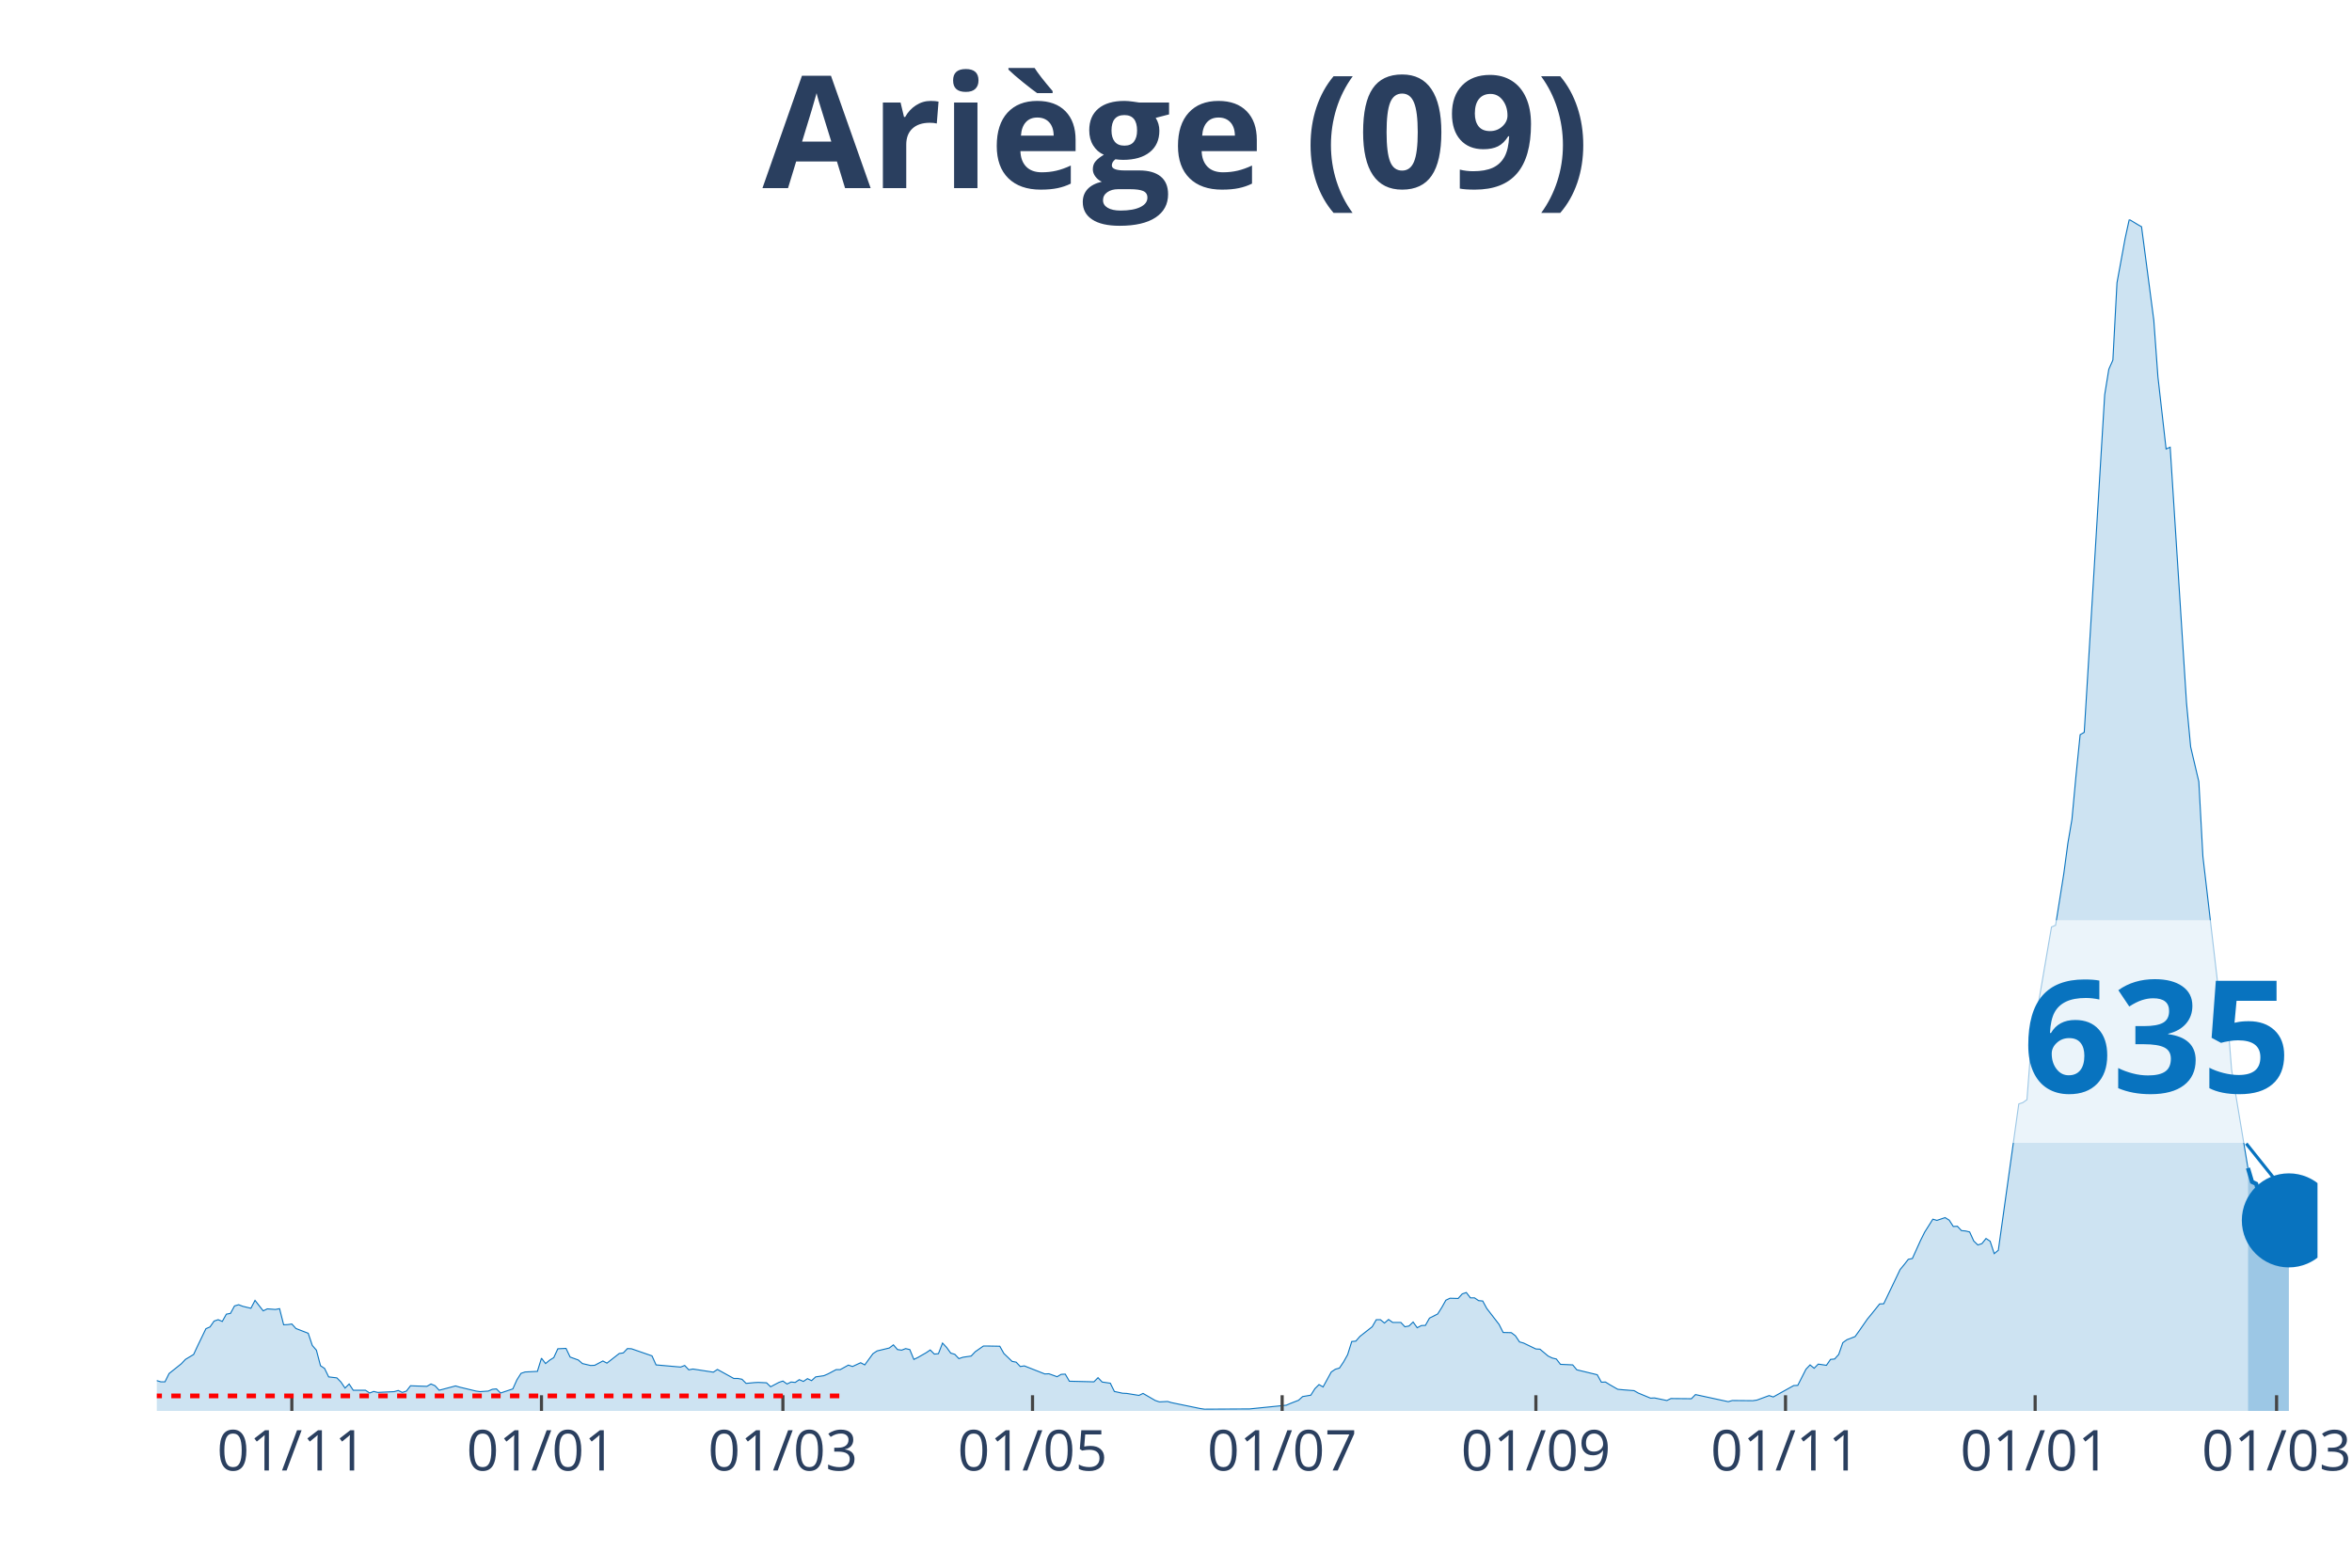
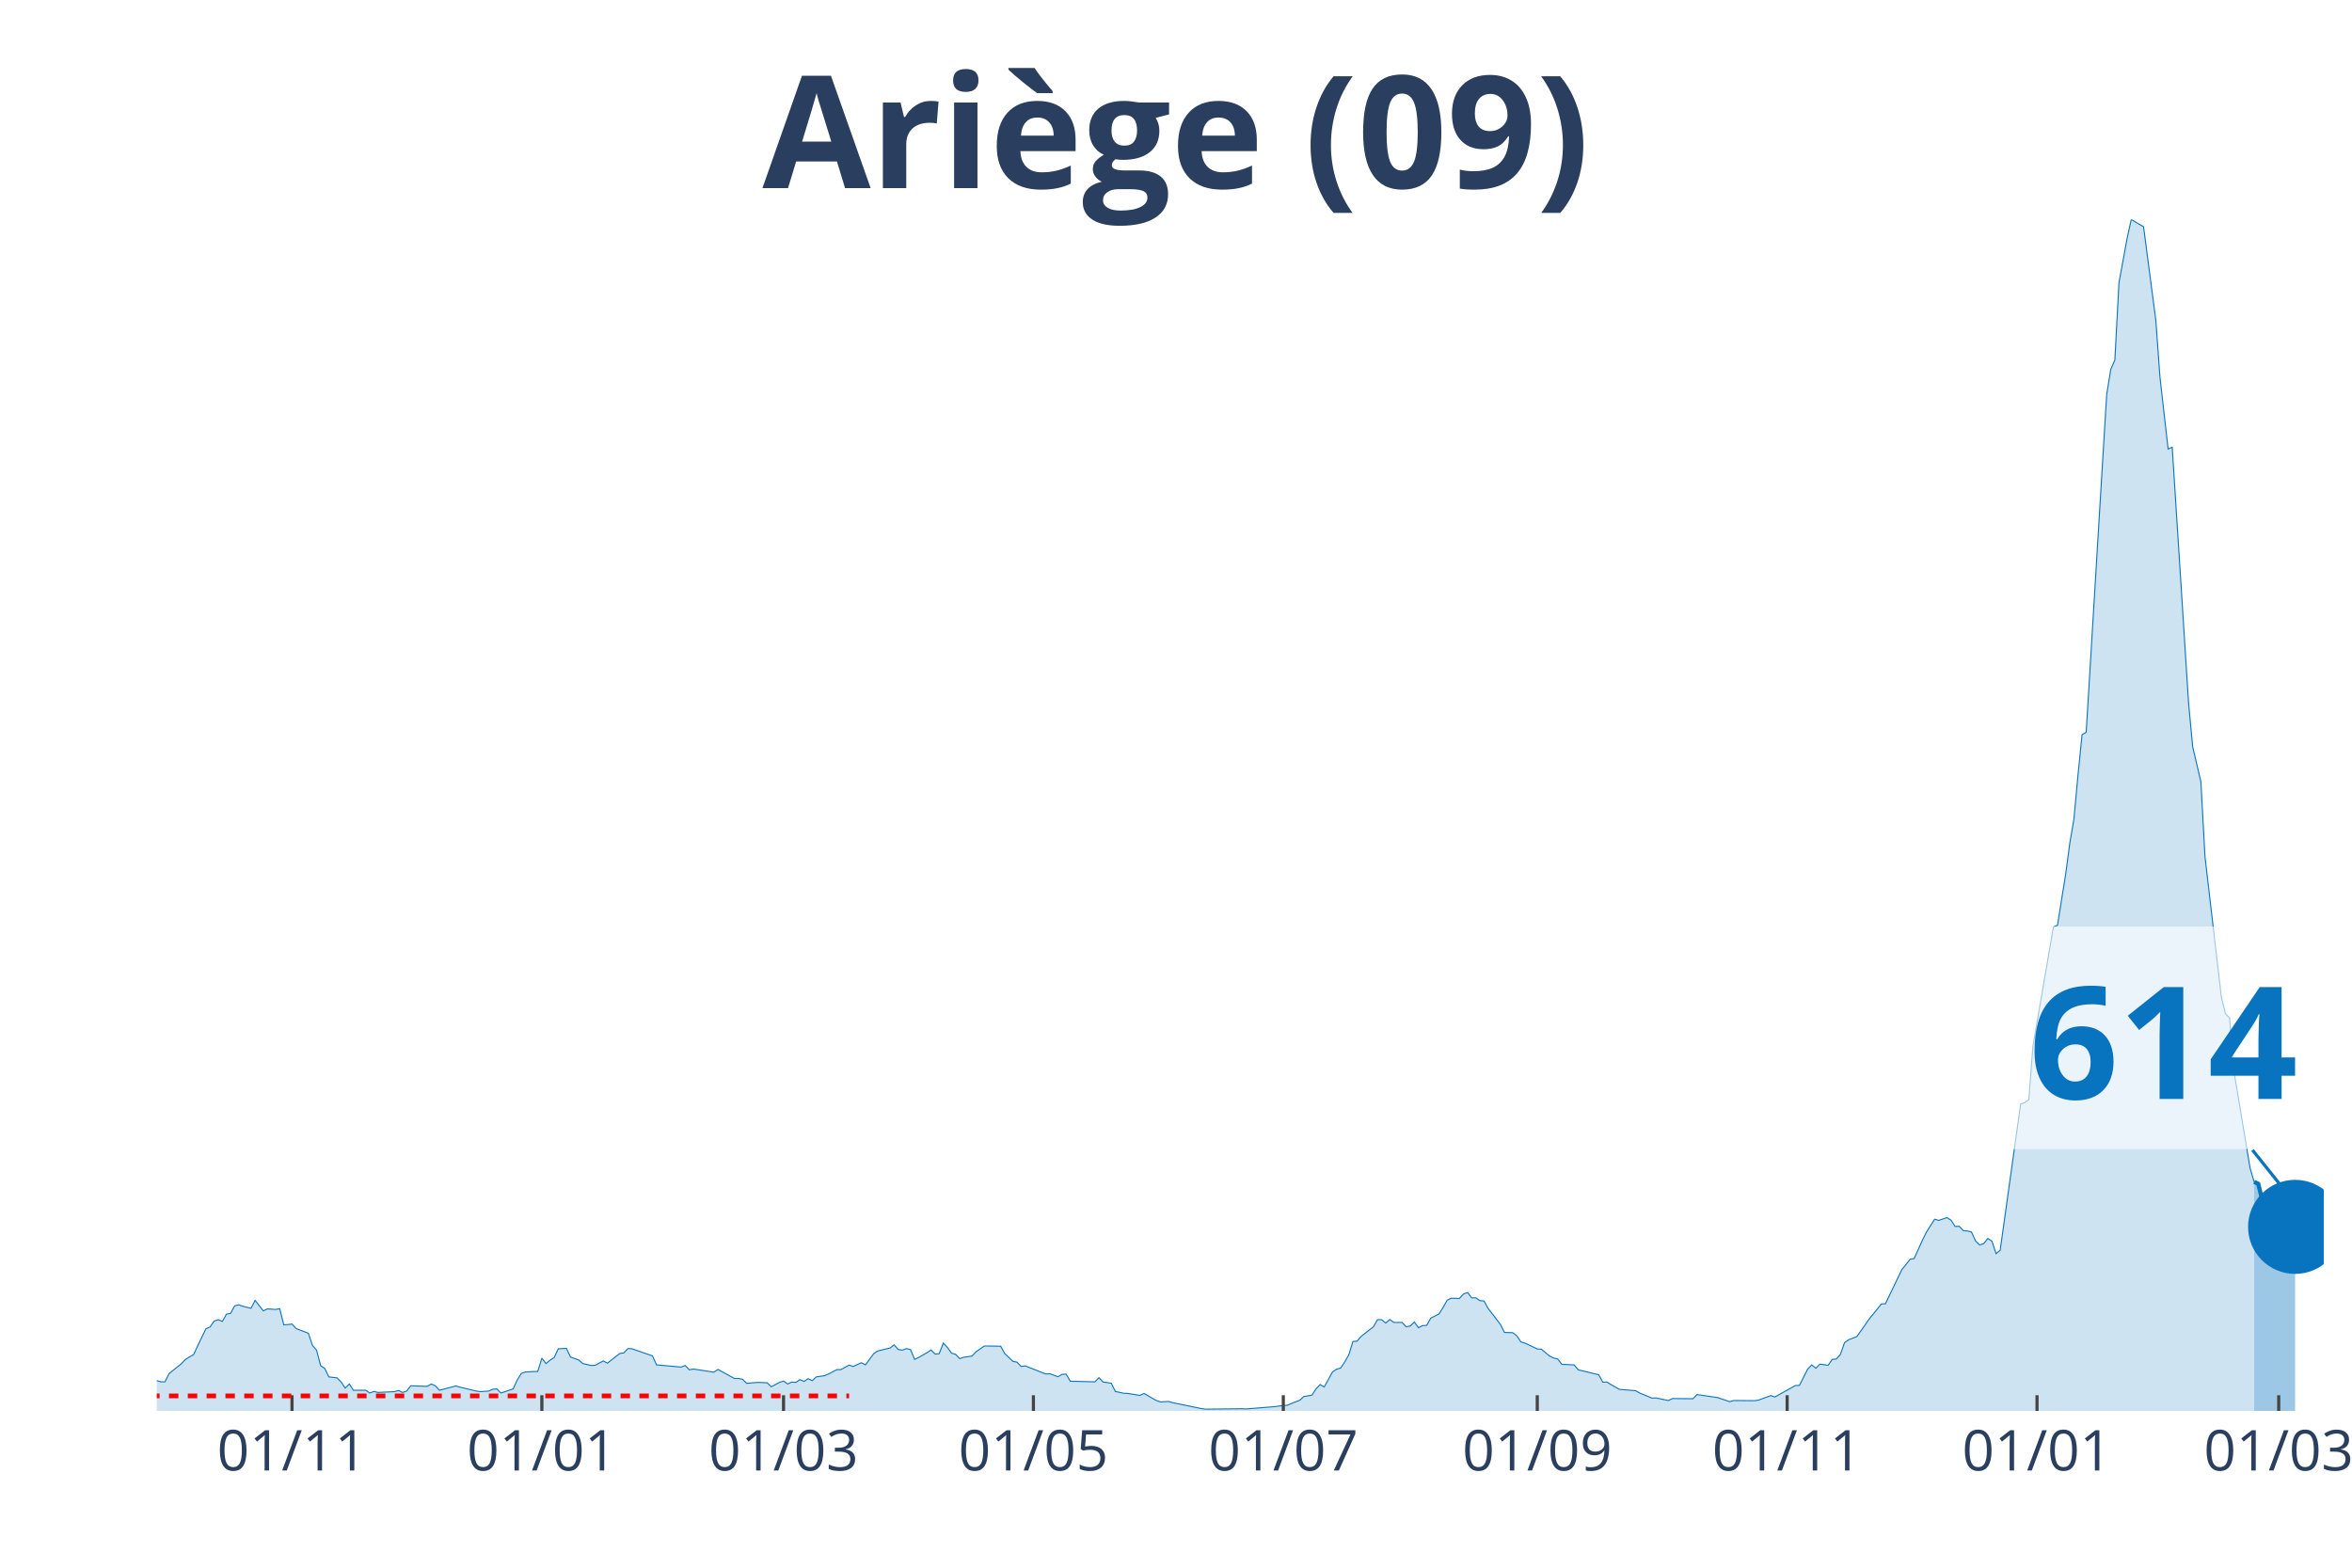
<svg xmlns="http://www.w3.org/2000/svg" class="main-svg" width="1125" height="750" style="" viewBox="0 0 750 500">
  <rect x="0" y="0" width="750" height="500" style="fill: rgb(0, 0, 0); fill-opacity: 0;" />
-   <defs id="defs-93aee1">
+   <defs id="defs-d00851">
    <g class="clips">
-       <clipPath id="clip93aee1xyplot" class="plotclip">
-         <rect width="689" height="380" />
+       <clipPath id="clipd00851xyplot" class="plotclip">
+         <rect width="691" height="380" />
      </clipPath>
-       <clipPath class="axesclip" id="clip93aee1x">
-         <rect x="50" y="0" width="689" height="500" />
+       <clipPath class="axesclip" id="clipd00851x">
+         <rect x="50" y="0" width="691" height="500" />
      </clipPath>
-       <clipPath class="axesclip" id="clip93aee1y">
+       <clipPath class="axesclip" id="clipd00851y">
        <rect x="0" y="70" width="750" height="380" />
      </clipPath>
-       <clipPath class="axesclip" id="clip93aee1xy">
-         <rect x="50" y="70" width="689" height="380" />
+       <clipPath class="axesclip" id="clipd00851xy">
+         <rect x="50" y="70" width="691" height="380" />
      </clipPath>
    </g>
    <g class="gradients" />
  </defs>
  <g class="bglayer">
-     <rect class="bg" x="50" y="70" width="689" height="380" style="fill: rgb(0, 0, 0); fill-opacity: 0; stroke-width: 0;" />
+     <rect class="bg" x="50" y="70" width="691" height="380" style="fill: rgb(0, 0, 0); fill-opacity: 0; stroke-width: 0;" />
  </g>
  <g class="layer-below">
    <g class="imagelayer" />
    <g class="shapelayer" />
  </g>
  <g class="cartesianlayer">
    <g class="subplot xy">
      <g class="layer-subplot">
        <g class="shapelayer" />
        <g class="imagelayer" />
      </g>
      <g class="gridlayer">
        <g class="x">
-           <path class="xgrid crisp" transform="translate(93.06,0)" d="M0,70v380" style="stroke: rgb(255, 255, 255); stroke-opacity: 1; stroke-width: 1px;" />
-           <path class="xgrid crisp" transform="translate(172.66,0)" d="M0,70v380" style="stroke: rgb(255, 255, 255); stroke-opacity: 1; stroke-width: 1px;" />
-           <path class="xgrid crisp" transform="translate(249.65,0)" d="M0,70v380" style="stroke: rgb(255, 255, 255); stroke-opacity: 1; stroke-width: 1px;" />
-           <path class="xgrid crisp" transform="translate(329.25,0)" d="M0,70v380" style="stroke: rgb(255, 255, 255); stroke-opacity: 1; stroke-width: 1px;" />
-           <path class="xgrid crisp" transform="translate(408.85,0)" d="M0,70v380" style="stroke: rgb(255, 255, 255); stroke-opacity: 1; stroke-width: 1px;" />
-           <path class="xgrid crisp" transform="translate(489.76,0)" d="M0,70v380" style="stroke: rgb(255, 255, 255); stroke-opacity: 1; stroke-width: 1px;" />
-           <path class="xgrid crisp" transform="translate(569.36,0)" d="M0,70v380" style="stroke: rgb(255, 255, 255); stroke-opacity: 1; stroke-width: 1px;" />
-           <path class="xgrid crisp" transform="translate(648.96,0)" d="M0,70v380" style="stroke: rgb(255, 255, 255); stroke-opacity: 1; stroke-width: 1px;" />
-           <path class="xgrid crisp" transform="translate(725.95,0)" d="M0,70v380" style="stroke: rgb(255, 255, 255); stroke-opacity: 1; stroke-width: 1px;" />
+           <path class="xgrid crisp" transform="translate(93.11,0)" d="M0,70v380" style="stroke: rgb(255, 255, 255); stroke-opacity: 1; stroke-width: 1px;" />
+           <path class="xgrid crisp" transform="translate(172.79,0)" d="M0,70v380" style="stroke: rgb(255, 255, 255); stroke-opacity: 1; stroke-width: 1px;" />
+           <path class="xgrid crisp" transform="translate(249.85,0)" d="M0,70v380" style="stroke: rgb(255, 255, 255); stroke-opacity: 1; stroke-width: 1px;" />
+           <path class="xgrid crisp" transform="translate(329.53,0)" d="M0,70v380" style="stroke: rgb(255, 255, 255); stroke-opacity: 1; stroke-width: 1px;" />
+           <path class="xgrid crisp" transform="translate(409.22,0)" d="M0,70v380" style="stroke: rgb(255, 255, 255); stroke-opacity: 1; stroke-width: 1px;" />
+           <path class="xgrid crisp" transform="translate(490.2,0)" d="M0,70v380" style="stroke: rgb(255, 255, 255); stroke-opacity: 1; stroke-width: 1px;" />
+           <path class="xgrid crisp" transform="translate(569.88,0)" d="M0,70v380" style="stroke: rgb(255, 255, 255); stroke-opacity: 1; stroke-width: 1px;" />
+           <path class="xgrid crisp" transform="translate(649.56,0)" d="M0,70v380" style="stroke: rgb(255, 255, 255); stroke-opacity: 1; stroke-width: 1px;" />
+           <path class="xgrid crisp" transform="translate(726.63,0)" d="M0,70v380" style="stroke: rgb(255, 255, 255); stroke-opacity: 1; stroke-width: 1px;" />
        </g>
        <g class="y" />
      </g>
      <g class="zerolinelayer" />
      <path class="xlines-below" />
      <path class="ylines-below" />
      <g class="overlines-below" />
      <g class="xaxislayer-below" />
      <g class="yaxislayer-below" />
      <g class="overaxes-below" />
-       <g class="plot" transform="translate(50, 70)" clip-path="url('#clip93aee1xyplot')">
+       <g class="plot" transform="translate(50, 70)" clip-path="url('#clipd00851xyplot')">
        <g class="scatterlayer mlayer">
-           <g class="trace scatter traceb74d11" style="stroke-miterlimit: 2;">
+           <g class="trace scatter traced88c95" style="stroke-miterlimit: 2;">
            <g class="fills">
              <g>
-                 <path class="js-fill" d="M666.82,380L-177.47,380L-177.47,379.94L-130.49,379.94L-129.19,379.94L-96.56,380L-95.26,379.94L-57.42,378.87L-56.11,378.56L-49.59,377.74L-48.28,377.62L-36.54,376.49L-35.23,376.11L-23.49,375.55L-22.18,375.3L-16.96,371.03L-15.66,370.97L-13.05,369.53L-11.74,369.84L-7.83,369.97L-6.52,370.03L-2.61,371.03L-1.3,371.09L0,370.34L1.3,370.72L2.61,370.72L3.91,368.08L7.83,364.95L9.13,363.57L11.74,362L13.05,359.18L15.66,353.78L16.96,353.22L18.27,351.34L19.57,350.9L20.88,351.46L22.18,349.14L23.49,348.89L24.79,346.51L26.1,346.13L27.4,346.63L30.01,347.26L31.32,344.75L33.93,348.08L35.23,347.45L37.84,347.64L39.15,347.39L40.45,352.53L41.76,352.47L43.06,352.28L44.37,353.72L48.28,355.23L49.59,359.12L50.89,360.62L52.2,365.58L53.5,366.45L54.81,369.15L57.42,369.46L58.72,370.78L60.03,372.72L61.33,371.41L62.64,373.41L63.94,373.41L66.55,373.41L67.86,374.29L69.16,373.79L70.47,374.1L75.69,373.85L76.99,373.48L78.3,374.1L79.6,373.67L80.91,371.97L82.21,372.03L86.13,372.16L87.43,371.41L88.73,371.97L90.04,373.41L95.26,372.03L96.56,372.41L101.78,373.67L103.09,373.85L105.7,373.67L107,373.1L108.31,372.98L109.61,374.29L113.53,372.98L114.83,370.09L116.14,368.02L117.44,367.58L121.36,367.39L122.66,363.19L123.97,364.89L125.27,363.82L126.58,363L127.88,360.18L130.49,360.06L131.8,362.82L134.41,363.76L135.71,364.89L138.32,365.51L139.63,365.45L142.24,364.07L143.54,364.76L147.46,361.69L148.76,361.5L150.07,360.12L151.37,360.18L157.9,362.44L159.2,365.32L167.03,366.01L168.34,365.51L169.64,366.89L170.95,366.64L177.47,367.64L178.77,366.77L183.99,369.65L185.3,369.65L186.6,369.9L187.91,371.22L190.52,370.97L191.82,370.91L194.43,371.03L195.74,372.29L198.35,370.91L199.65,370.47L200.96,371.41L202.26,370.78L203.57,370.91L204.87,370.03L206.18,370.59L207.48,369.71L208.79,370.34L210.09,369.15L212.7,368.77L214.01,368.21L216.62,366.83L217.92,366.83L220.53,365.39L221.84,365.83L224.45,364.63L225.75,365.32L228.36,361.75L229.67,360.87L233.58,359.93L234.89,358.93L236.19,360.43L237.5,360.62L238.8,360.12L240.11,360.43L241.41,363.57L242.72,362.94L245.33,361.44L246.63,360.56L247.94,361.87L249.24,361.75L250.55,358.36L251.85,359.74L253.16,361.56L254.46,361.94L255.77,363.32L257.07,362.88L259.68,362.5L260.98,361.12L263.59,359.3L264.9,359.3L268.81,359.37L270.12,361.69L272.73,364.2L274.03,364.45L275.34,365.83L276.64,365.64L283.17,368.21L284.47,368.15L287.08,369.09L288.39,368.33L289.69,368.27L291,370.53L298.83,370.72L300.13,369.4L301.44,370.78L302.74,370.97L304.05,371.16L305.35,373.79L307.96,374.36L309.27,374.42L313.18,375.05L314.49,374.42L318.4,376.68L319.71,377.12L322.32,376.99L323.62,377.37L332.76,379.25L334.06,379.44L347.11,379.37L348.41,379.37L360.16,378.18L361.46,377.62L364.07,376.61L365.38,375.42L367.99,374.98L369.29,372.91L370.6,371.6L371.9,372.35L374.51,367.58L375.82,366.7L377.12,366.33L378.43,364.38L379.73,362.06L381.04,357.86L382.34,357.74L383.65,356.23L387.56,353.16L388.87,350.9L390.17,350.9L391.48,351.97L392.78,350.84L394.09,351.78L396.7,351.78L398,353.16L399.31,352.91L400.61,351.65L401.92,353.47L403.22,352.78L404.53,352.72L405.83,350.4L408.44,349.08L409.75,347.01L411.05,344.69L412.36,344.06L414.97,344.13L416.27,342.68L417.58,342.24L418.88,343.94L420.19,343.94L421.49,344.82L422.8,344.94L424.1,347.32L428.02,352.4L429.32,354.98L431.93,355.04L433.23,356.04L434.54,357.99L435.84,358.36L439.76,360.24L441.06,360.31L443.67,362.5L444.98,363.13L446.28,363.44L447.59,365.14L451.5,365.32L452.81,366.89L459.33,368.46L460.64,370.84L461.94,370.78L463.25,371.6L465.86,373.1L467.16,373.23L471.08,373.54L472.38,374.29L476.3,375.92L477.6,375.86L481.52,376.68L482.82,376.05L489.35,376.11L490.65,374.79L501.09,377.05L502.4,376.68L508.92,376.74L510.23,376.55L514.14,375.11L515.45,375.55L521.97,371.91L523.27,371.85L525.88,366.7L527.19,365.32L528.49,366.39L529.8,365.07L532.41,365.45L533.71,363.57L535.02,363.44L536.32,362L537.63,358.24L538.93,357.3L541.54,356.29L542.85,354.47L545.46,350.71L546.76,349.14L549.37,345.88L550.68,345.82L555.9,334.91L557.2,333.34L558.51,331.65L559.81,331.39L562.42,325.62L563.73,322.99L566.34,318.85L567.64,319.23L570.25,318.35L571.56,319.16L572.86,321.17L574.17,321.11L575.47,322.49L576.78,322.61L578.08,322.93L579.39,325.81L580.69,327.07L582,326.63L583.3,325L584.61,325.88L585.91,329.83L587.22,328.76L593.74,282.1L595.05,281.66L596.35,280.72L597.66,263.66L604.18,225.65L605.48,225.09L608.09,208.72L609.4,198.94L610.7,191.29L612.01,177.17L613.31,164.32L614.62,163.56L621.14,55.88L622.45,47.79L623.75,44.84L625.06,20.19L627.67,5.96L628.97,0L631.58,1.57L632.89,2.32L636.8,32.11L638.11,50.17L640.72,73.19L642.02,72.63L647.24,154.28L648.55,168.21L651.16,179.31L652.46,203.2L657.68,247.98L658.99,253.31L660.29,254.63L661.6,271.12L666.82,302.54" style="fill: rgb(8, 115, 191); fill-opacity: 0.2; stroke-width: 0;" />
+                 <path class="js-fill" d="M668.79,380L-177.65,380L-177.65,379.94L-130.62,379.94L-129.32,379.94L-97.97,380L-96.66,380L-49.64,377.74L-48.33,377.62L-36.57,376.49L-35.27,376.11L-23.51,375.55L-22.21,375.3L-16.98,371.03L-15.67,370.97L-13.06,369.53L-11.76,369.84L-7.84,369.97L-6.53,370.03L-2.61,371.03L-1.31,371.09L0,370.34L1.31,370.72L2.61,370.72L3.92,368.08L7.84,364.95L9.14,363.57L11.76,362L13.06,359.18L15.67,353.78L16.98,353.22L18.29,351.34L19.59,350.9L20.9,351.46L22.21,349.14L23.51,348.89L24.82,346.51L26.12,346.13L27.43,346.63L30.04,347.26L31.35,344.75L33.96,348.08L35.27,347.45L37.88,347.64L39.19,347.39L40.49,352.53L41.8,352.47L43.11,352.28L44.41,353.72L48.33,355.23L49.64,359.12L50.94,360.62L52.25,365.58L53.56,366.45L54.86,369.15L57.47,369.46L58.78,370.78L60.09,372.72L61.39,371.41L62.7,373.41L64.01,373.41L66.62,373.41L67.92,374.29L69.23,373.79L70.54,374.1L75.76,373.85L77.07,373.48L78.37,374.1L79.68,373.67L80.99,371.97L82.29,372.03L86.21,372.16L87.52,371.41L88.82,371.97L90.13,373.41L95.36,372.03L96.66,372.41L101.89,373.67L103.19,373.85L105.81,373.67L107.11,373.1L108.42,372.98L109.72,374.29L113.64,372.98L114.95,370.09L116.26,368.02L117.56,367.58L121.48,367.39L122.79,363.19L124.09,364.89L125.4,363.82L126.71,363L128.01,360.18L130.62,360.06L131.93,362.82L134.54,363.76L135.85,364.89L138.46,365.51L139.77,365.45L142.38,364.07L143.69,364.76L147.6,361.69L148.91,361.5L150.22,360.12L151.52,360.18L158.05,362.44L159.36,365.32L167.2,366.01L168.5,365.51L169.81,366.89L171.12,366.64L177.65,367.64L178.95,366.77L184.18,369.65L185.49,369.65L186.79,369.9L188.1,371.22L190.71,370.97L192.02,370.91L194.63,371.03L195.94,372.29L198.55,370.91L199.85,370.47L201.16,371.41L202.47,370.78L203.77,370.91L205.08,370.03L206.39,370.59L207.69,369.71L209,370.34L210.3,369.15L212.92,368.77L214.22,368.21L216.84,366.83L218.14,366.83L220.75,365.39L222.06,365.83L224.67,364.63L225.98,365.32L228.59,361.75L229.9,360.87L233.82,359.93L235.12,358.93L236.43,360.43L237.74,360.62L239.04,360.12L240.35,360.43L241.65,363.57L242.96,362.94L245.57,361.44L246.88,360.56L248.19,361.87L249.49,361.75L250.8,358.36L252.1,359.74L253.41,361.56L254.72,361.94L256.02,363.32L257.33,362.88L259.94,362.5L261.25,361.12L263.86,359.3L265.17,359.3L269.09,359.37L270.39,361.69L273,364.2L274.31,364.45L275.62,365.83L276.92,365.64L283.45,368.21L284.76,368.15L287.37,369.09L288.68,368.33L289.98,368.27L291.29,370.53L299.13,370.72L300.43,369.4L301.74,370.78L303.05,370.97L304.35,371.16L305.66,373.79L308.27,374.36L309.58,374.42L313.5,375.05L314.8,374.42L318.72,376.68L320.03,377.12L322.64,376.99L323.95,377.37L333.09,379.25L334.4,379.44L346.15,379.31L347.46,379.37L356.6,378.62L357.91,378.43L360.52,378.18L361.83,377.62L364.44,376.61L365.75,375.42L368.36,374.98L369.67,372.91L370.97,371.6L372.28,372.35L374.89,367.58L376.2,366.7L377.5,366.33L378.81,364.38L380.12,362.06L381.42,357.86L382.73,357.74L384.03,356.23L387.95,353.16L389.26,350.9L390.57,350.9L391.87,351.97L393.18,350.84L394.48,351.78L397.1,351.78L398.4,353.16L399.71,352.91L401.02,351.65L402.32,353.47L403.63,352.78L404.93,352.72L406.24,350.4L408.85,349.08L410.16,347.01L411.47,344.69L412.77,344.06L415.38,344.13L416.69,342.68L418,342.24L419.3,343.94L420.61,343.94L421.91,344.82L423.22,344.94L424.53,347.32L428.45,352.4L429.75,354.98L432.36,355.04L433.67,356.04L434.98,357.99L436.28,358.36L440.2,360.24L441.51,360.31L444.12,362.5L445.43,363.13L446.73,363.44L448.04,365.14L451.96,365.32L453.26,366.89L459.8,368.46L461.1,370.84L462.41,370.78L463.71,371.6L466.33,373.1L467.63,373.23L471.55,373.54L472.86,374.29L476.78,375.92L478.08,375.86L482,376.68L483.31,376.05L489.84,376.11L491.15,374.79L496.37,375.55L497.68,375.74L501.6,377.05L502.9,376.68L509.43,376.74L510.74,376.55L514.66,375.11L515.96,375.55L522.5,371.91L523.8,371.85L526.41,366.7L527.72,365.32L529.03,366.39L530.33,365.07L532.95,365.45L534.25,363.57L535.56,363.44L536.86,362L538.17,358.24L539.48,357.3L542.09,356.29L543.4,354.47L546.01,350.71L547.31,349.14L549.93,345.88L551.23,345.82L556.46,334.91L557.76,333.34L559.07,331.65L560.38,331.39L562.99,325.62L564.29,322.99L566.91,318.85L568.21,319.23L570.83,318.35L572.13,319.16L573.44,321.17L574.74,321.11L576.05,322.49L577.36,322.61L578.66,322.93L579.97,325.81L581.28,327.07L582.58,326.63L583.89,325L585.19,325.88L586.5,329.83L587.81,328.76L594.34,282.1L595.64,281.66L596.95,280.72L598.26,263.66L604.79,225.65L606.09,225.09L608.71,208.72L610.01,198.94L611.32,191.29L612.63,177.17L613.93,164.32L615.24,163.56L621.77,55.88L623.08,47.79L624.38,44.84L625.69,20.19L628.3,5.96L629.61,0L632.22,1.57L633.53,2.32L637.44,32.11L638.75,50.17L641.36,73.19L642.67,72.63L647.89,154.28L649.2,168.21L651.81,179.31L653.12,203.2L658.34,247.98L659.65,253.31L660.96,254.63L662.26,271.12L667.49,302.54L668.79,306.94" style="fill: rgb(8, 115, 191); fill-opacity: 0.2; stroke-width: 0;" />
              </g>
            </g>
            <g class="errorbars" />
            <g class="lines">
-               <path class="js-line" d="M-177.47,379.94L-130.49,379.94L-129.19,379.94L-96.56,380L-95.26,379.94L-57.42,378.87L-56.11,378.56L-49.59,377.74L-48.28,377.62L-36.54,376.49L-35.23,376.11L-23.49,375.55L-22.18,375.3L-16.96,371.03L-15.66,370.97L-13.05,369.53L-11.74,369.84L-7.83,369.97L-6.52,370.03L-2.61,371.03L-1.3,371.09L0,370.34L1.3,370.72L2.61,370.72L3.91,368.08L7.83,364.95L9.13,363.57L11.74,362L13.05,359.18L15.66,353.78L16.96,353.22L18.27,351.34L19.57,350.9L20.88,351.46L22.18,349.14L23.49,348.89L24.79,346.51L26.1,346.13L27.4,346.63L30.01,347.26L31.32,344.75L33.93,348.08L35.23,347.45L37.84,347.64L39.15,347.39L40.45,352.53L41.76,352.47L43.06,352.28L44.37,353.72L48.28,355.23L49.59,359.12L50.89,360.62L52.2,365.58L53.5,366.45L54.81,369.15L57.42,369.46L58.72,370.78L60.03,372.72L61.33,371.41L62.64,373.41L63.94,373.41L66.55,373.41L67.86,374.29L69.16,373.79L70.47,374.1L75.69,373.85L76.99,373.48L78.3,374.1L79.6,373.67L80.91,371.97L82.21,372.03L86.13,372.16L87.43,371.41L88.73,371.97L90.04,373.41L95.26,372.03L96.56,372.41L101.78,373.67L103.09,373.85L105.7,373.67L107,373.1L108.31,372.98L109.61,374.29L113.53,372.98L114.83,370.09L116.14,368.02L117.44,367.58L121.36,367.39L122.66,363.19L123.97,364.89L125.27,363.82L126.58,363L127.88,360.18L130.49,360.06L131.8,362.82L134.41,363.76L135.71,364.89L138.32,365.51L139.63,365.45L142.24,364.07L143.54,364.76L147.46,361.69L148.76,361.5L150.07,360.12L151.37,360.18L157.9,362.44L159.2,365.32L167.03,366.01L168.34,365.51L169.64,366.89L170.95,366.64L177.47,367.64L178.77,366.77L183.99,369.65L185.3,369.65L186.6,369.9L187.91,371.22L190.52,370.97L191.82,370.91L194.43,371.03L195.74,372.29L198.35,370.91L199.65,370.47L200.96,371.41L202.26,370.78L203.57,370.91L204.87,370.03L206.18,370.59L207.48,369.71L208.79,370.34L210.09,369.15L212.7,368.77L214.01,368.21L216.62,366.83L217.92,366.83L220.53,365.39L221.84,365.83L224.45,364.63L225.75,365.32L228.36,361.75L229.67,360.87L233.58,359.93L234.89,358.93L236.19,360.43L237.5,360.62L238.8,360.12L240.11,360.43L241.41,363.57L242.72,362.94L245.33,361.44L246.63,360.56L247.94,361.87L249.24,361.75L250.55,358.36L251.85,359.74L253.16,361.56L254.46,361.94L255.77,363.32L257.07,362.88L259.68,362.5L260.98,361.12L263.59,359.3L264.9,359.3L268.81,359.37L270.12,361.69L272.73,364.2L274.03,364.45L275.34,365.83L276.64,365.64L283.17,368.21L284.47,368.15L287.08,369.09L288.39,368.33L289.69,368.27L291,370.53L298.83,370.72L300.13,369.4L301.44,370.78L302.74,370.97L304.05,371.16L305.35,373.79L307.96,374.36L309.27,374.42L313.18,375.05L314.49,374.42L318.4,376.68L319.71,377.12L322.32,376.99L323.62,377.37L332.76,379.25L334.06,379.44L347.11,379.37L348.41,379.37L360.16,378.18L361.46,377.62L364.07,376.61L365.38,375.42L367.99,374.98L369.29,372.91L370.6,371.6L371.9,372.35L374.51,367.58L375.82,366.7L377.12,366.33L378.43,364.38L379.73,362.06L381.04,357.86L382.34,357.74L383.65,356.23L387.56,353.16L388.87,350.9L390.17,350.9L391.48,351.97L392.78,350.84L394.09,351.78L396.7,351.78L398,353.16L399.31,352.91L400.61,351.65L401.92,353.47L403.22,352.78L404.53,352.72L405.83,350.4L408.44,349.08L409.75,347.01L411.05,344.69L412.36,344.06L414.97,344.13L416.27,342.68L417.58,342.24L418.88,343.94L420.19,343.94L421.49,344.82L422.8,344.94L424.1,347.32L428.02,352.4L429.32,354.98L431.93,355.04L433.23,356.04L434.54,357.99L435.84,358.36L439.76,360.24L441.06,360.31L443.67,362.5L444.98,363.13L446.28,363.44L447.59,365.14L451.5,365.32L452.81,366.89L459.33,368.46L460.64,370.84L461.94,370.78L463.25,371.6L465.86,373.1L467.16,373.23L471.08,373.54L472.38,374.29L476.3,375.92L477.6,375.86L481.52,376.68L482.82,376.05L489.35,376.11L490.65,374.79L501.09,377.05L502.4,376.68L508.92,376.74L510.23,376.55L514.14,375.11L515.45,375.55L521.97,371.91L523.27,371.85L525.88,366.7L527.19,365.32L528.49,366.39L529.8,365.07L532.41,365.45L533.71,363.57L535.02,363.44L536.32,362L537.63,358.24L538.93,357.3L541.54,356.29L542.85,354.47L545.46,350.71L546.76,349.14L549.37,345.88L550.68,345.82L555.9,334.91L557.2,333.34L558.51,331.65L559.81,331.39L562.42,325.62L563.73,322.99L566.34,318.85L567.64,319.23L570.25,318.35L571.56,319.16L572.86,321.17L574.17,321.11L575.47,322.49L576.78,322.61L578.08,322.93L579.39,325.81L580.69,327.07L582,326.63L583.3,325L584.61,325.88L585.91,329.83L587.22,328.76L593.74,282.1L595.05,281.66L596.35,280.72L597.66,263.66L604.18,225.65L605.48,225.09L608.09,208.72L609.4,198.94L610.7,191.29L612.01,177.17L613.31,164.32L614.62,163.56L621.14,55.88L622.45,47.79L623.75,44.84L625.06,20.19L627.67,5.96L628.97,0L631.58,1.57L632.89,2.32L636.8,32.11L638.11,50.17L640.72,73.19L642.02,72.63L647.24,154.28L648.55,168.21L651.16,179.31L652.46,203.2L657.68,247.98L658.99,253.31L660.29,254.63L661.6,271.12L666.82,302.54" style="vector-effect: non-scaling-stroke; fill: none; stroke: rgb(8, 115, 191); stroke-opacity: 1; stroke-width: 0.5px; opacity: 1;" />
+               <path class="js-line" d="M-177.65,379.94L-130.62,379.94L-129.32,379.94L-97.97,380L-96.66,380L-49.64,377.74L-48.33,377.62L-36.57,376.49L-35.27,376.11L-23.51,375.55L-22.21,375.3L-16.98,371.03L-15.67,370.97L-13.06,369.53L-11.76,369.84L-7.84,369.97L-6.53,370.03L-2.61,371.03L-1.31,371.09L0,370.34L1.31,370.72L2.61,370.72L3.92,368.08L7.84,364.95L9.14,363.57L11.76,362L13.06,359.18L15.67,353.78L16.98,353.22L18.29,351.34L19.59,350.9L20.9,351.46L22.21,349.14L23.51,348.89L24.82,346.51L26.12,346.13L27.43,346.63L30.04,347.26L31.35,344.75L33.96,348.08L35.27,347.45L37.88,347.64L39.19,347.39L40.49,352.53L41.8,352.47L43.11,352.28L44.41,353.72L48.33,355.23L49.64,359.12L50.94,360.62L52.25,365.58L53.56,366.45L54.86,369.15L57.47,369.46L58.78,370.78L60.09,372.72L61.39,371.41L62.7,373.41L64.01,373.41L66.62,373.41L67.92,374.29L69.23,373.79L70.54,374.1L75.76,373.85L77.07,373.48L78.37,374.1L79.68,373.67L80.99,371.97L82.29,372.03L86.21,372.16L87.52,371.41L88.82,371.97L90.13,373.41L95.36,372.03L96.66,372.41L101.89,373.67L103.19,373.85L105.81,373.67L107.11,373.1L108.42,372.98L109.72,374.29L113.64,372.98L114.95,370.09L116.26,368.02L117.56,367.58L121.48,367.39L122.79,363.19L124.09,364.89L125.4,363.82L126.71,363L128.01,360.18L130.62,360.06L131.93,362.82L134.54,363.76L135.85,364.89L138.46,365.51L139.77,365.45L142.38,364.07L143.69,364.76L147.6,361.69L148.91,361.5L150.22,360.12L151.52,360.18L158.05,362.44L159.36,365.32L167.2,366.01L168.5,365.51L169.81,366.89L171.12,366.64L177.65,367.64L178.95,366.77L184.18,369.65L185.49,369.65L186.79,369.9L188.1,371.22L190.71,370.97L192.02,370.91L194.63,371.03L195.94,372.29L198.55,370.91L199.85,370.47L201.16,371.41L202.47,370.78L203.77,370.91L205.08,370.03L206.39,370.59L207.69,369.71L209,370.34L210.3,369.15L212.92,368.77L214.22,368.21L216.84,366.83L218.14,366.83L220.75,365.39L222.06,365.83L224.67,364.63L225.98,365.32L228.59,361.75L229.9,360.87L233.82,359.93L235.12,358.93L236.43,360.43L237.74,360.62L239.04,360.12L240.35,360.43L241.65,363.57L242.96,362.94L245.57,361.44L246.88,360.56L248.19,361.87L249.49,361.75L250.8,358.36L252.1,359.74L253.41,361.56L254.72,361.94L256.02,363.32L257.33,362.88L259.94,362.5L261.25,361.12L263.86,359.3L265.17,359.3L269.09,359.37L270.39,361.69L273,364.2L274.31,364.45L275.62,365.83L276.92,365.64L283.45,368.21L284.76,368.15L287.37,369.09L288.68,368.33L289.98,368.27L291.29,370.53L299.13,370.72L300.43,369.4L301.74,370.78L303.05,370.97L304.35,371.16L305.66,373.79L308.27,374.36L309.58,374.42L313.5,375.05L314.8,374.42L318.72,376.68L320.03,377.12L322.64,376.99L323.95,377.37L333.09,379.25L334.4,379.44L346.15,379.31L347.46,379.37L356.6,378.62L357.91,378.43L360.52,378.18L361.83,377.62L364.44,376.61L365.75,375.42L368.36,374.98L369.67,372.91L370.97,371.6L372.28,372.35L374.89,367.58L376.2,366.7L377.5,366.33L378.81,364.38L380.12,362.06L381.42,357.86L382.73,357.74L384.03,356.23L387.95,353.16L389.26,350.9L390.57,350.9L391.87,351.97L393.18,350.84L394.48,351.78L397.1,351.78L398.4,353.16L399.71,352.91L401.02,351.65L402.32,353.47L403.63,352.78L404.93,352.72L406.24,350.4L408.85,349.08L410.16,347.01L411.47,344.69L412.77,344.06L415.38,344.13L416.69,342.68L418,342.24L419.3,343.94L420.61,343.94L421.91,344.82L423.22,344.94L424.53,347.32L428.45,352.4L429.75,354.98L432.36,355.04L433.67,356.04L434.98,357.99L436.28,358.36L440.2,360.24L441.51,360.31L444.12,362.5L445.43,363.13L446.73,363.44L448.04,365.14L451.96,365.32L453.26,366.89L459.8,368.46L461.1,370.84L462.41,370.78L463.71,371.6L466.33,373.1L467.63,373.23L471.55,373.54L472.86,374.29L476.78,375.92L478.08,375.86L482,376.68L483.31,376.05L489.84,376.11L491.15,374.79L496.37,375.55L497.68,375.74L501.6,377.05L502.9,376.68L509.43,376.74L510.74,376.55L514.66,375.11L515.96,375.55L522.5,371.91L523.8,371.85L526.41,366.7L527.72,365.32L529.03,366.39L530.33,365.07L532.95,365.45L534.25,363.57L535.56,363.44L536.86,362L538.17,358.24L539.48,357.3L542.09,356.29L543.4,354.47L546.01,350.71L547.31,349.14L549.93,345.88L551.23,345.82L556.46,334.91L557.76,333.34L559.07,331.65L560.38,331.39L562.99,325.62L564.29,322.99L566.91,318.85L568.21,319.23L570.83,318.35L572.13,319.16L573.44,321.17L574.74,321.11L576.05,322.49L577.36,322.61L578.66,322.93L579.97,325.81L581.28,327.07L582.58,326.63L583.89,325L585.19,325.88L586.5,329.83L587.81,328.76L594.34,282.1L595.64,281.66L596.95,280.72L598.26,263.66L604.79,225.65L606.09,225.09L608.71,208.72L610.01,198.94L611.32,191.29L612.63,177.17L613.93,164.32L615.24,163.56L621.77,55.88L623.08,47.79L624.38,44.84L625.69,20.19L628.3,5.96L629.61,0L632.22,1.57L633.53,2.32L637.44,32.11L638.75,50.17L641.36,73.19L642.67,72.63L647.89,154.28L649.2,168.21L651.81,179.31L653.12,203.2L658.34,247.98L659.65,253.31L660.96,254.63L662.26,271.12L667.49,302.54L668.79,306.94" style="vector-effect: non-scaling-stroke; fill: none; stroke: rgb(8, 115, 191); stroke-opacity: 1; stroke-width: 0.5px; opacity: 1;" />
            </g>
            <g class="points" />
            <g class="text" />
          </g>
-           <g class="trace scatter tracedb3e95" style="stroke-miterlimit: 2;">
+           <g class="trace scatter trace30f489" style="stroke-miterlimit: 2;">
            <g class="fills">
              <g>
-                 <path class="js-fill" d="M679.87,380L666.82,380L666.82,302.54L668.12,306.94L669.43,307.56L672.04,316.78L673.34,313.83L675.95,317.66L677.26,317.85L678.56,317.66L679.87,319.23" style="fill: rgb(8, 115, 191); fill-opacity: 0.4; stroke-width: 0;" />
+                 <path class="js-fill" d="M681.86,380L668.79,380L668.79,306.94L670.1,307.56L671.41,312.83L672.71,316.78L674.02,313.83L676.63,317.66L677.94,317.85L679.24,317.66L680.55,319.23L681.86,321.3" style="fill: rgb(8, 115, 191); fill-opacity: 0.4; stroke-width: 0;" />
              </g>
            </g>
            <g class="errorbars" />
            <g class="lines">
-               <path class="js-line" d="M666.82,302.54L668.12,306.94L669.43,307.56L672.04,316.78L673.34,313.83L675.95,317.66L677.26,317.85L678.56,317.66L679.87,319.23" style="vector-effect: non-scaling-stroke; fill: none; stroke: rgb(8, 115, 191); stroke-opacity: 1; stroke-width: 2px; opacity: 1;" />
+               <path class="js-line" d="M668.79,306.94L670.1,307.56L671.41,312.83L672.71,316.78L674.02,313.83L676.63,317.66L677.94,317.85L679.24,317.66L680.55,319.23L681.86,321.3" style="vector-effect: non-scaling-stroke; fill: none; stroke: rgb(8, 115, 191); stroke-opacity: 1; stroke-width: 2px; opacity: 1;" />
            </g>
            <g class="points" />
            <g class="text" />
          </g>
-           <g class="trace scatter trace773bb5" style="stroke-miterlimit: 2; opacity: 1;">
+           <g class="trace scatter tracea89e28" style="stroke-miterlimit: 2; opacity: 1;">
            <g class="fills" />
            <g class="errorbars" />
            <g class="lines" />
            <g class="points">
-               <path class="point" transform="translate(679.87,319.23)" d="M15,0A15,15 0 1,1 0,-15A15,15 0 0,1 15,0Z" style="opacity: 1; stroke-width: 0px; fill: rgb(8, 115, 191); fill-opacity: 1;" />
+               <path class="point" transform="translate(681.86,321.3)" d="M15,0A15,15 0 1,1 0,-15A15,15 0 0,1 15,0Z" style="opacity: 1; stroke-width: 0px; fill: rgb(8, 115, 191); fill-opacity: 1;" />
            </g>
            <g class="text" />
          </g>
        </g>
      </g>
      <g class="overplot" />
      <path class="xlines-above crisp" style="fill: none; stroke-width: 1px; stroke: rgb(0, 0, 0); stroke-opacity: 0;" d="" />
      <path class="ylines-above crisp" style="fill: none;" d="M0,0" />
      <g class="overlines-above" />
      <g class="xaxislayer-above">
-         <path class="xtick ticks crisp" d="M0,450v-5" transform="translate(93.06,0)" style="stroke: rgb(68, 68, 68); stroke-opacity: 1; stroke-width: 1px;" />
-         <path class="xtick ticks crisp" d="M0,450v-5" transform="translate(172.66,0)" style="stroke: rgb(68, 68, 68); stroke-opacity: 1; stroke-width: 1px;" />
-         <path class="xtick ticks crisp" d="M0,450v-5" transform="translate(249.65,0)" style="stroke: rgb(68, 68, 68); stroke-opacity: 1; stroke-width: 1px;" />
-         <path class="xtick ticks crisp" d="M0,450v-5" transform="translate(329.25,0)" style="stroke: rgb(68, 68, 68); stroke-opacity: 1; stroke-width: 1px;" />
-         <path class="xtick ticks crisp" d="M0,450v-5" transform="translate(408.85,0)" style="stroke: rgb(68, 68, 68); stroke-opacity: 1; stroke-width: 1px;" />
-         <path class="xtick ticks crisp" d="M0,450v-5" transform="translate(489.76,0)" style="stroke: rgb(68, 68, 68); stroke-opacity: 1; stroke-width: 1px;" />
-         <path class="xtick ticks crisp" d="M0,450v-5" transform="translate(569.36,0)" style="stroke: rgb(68, 68, 68); stroke-opacity: 1; stroke-width: 1px;" />
-         <path class="xtick ticks crisp" d="M0,450v-5" transform="translate(648.96,0)" style="stroke: rgb(68, 68, 68); stroke-opacity: 1; stroke-width: 1px;" />
-         <path class="xtick ticks crisp" d="M0,450v-5" transform="translate(725.95,0)" style="stroke: rgb(68, 68, 68); stroke-opacity: 1; stroke-width: 1px;" />
+         <path class="xtick ticks crisp" d="M0,450v-5" transform="translate(93.11,0)" style="stroke: rgb(68, 68, 68); stroke-opacity: 1; stroke-width: 1px;" />
+         <path class="xtick ticks crisp" d="M0,450v-5" transform="translate(172.79,0)" style="stroke: rgb(68, 68, 68); stroke-opacity: 1; stroke-width: 1px;" />
+         <path class="xtick ticks crisp" d="M0,450v-5" transform="translate(249.85,0)" style="stroke: rgb(68, 68, 68); stroke-opacity: 1; stroke-width: 1px;" />
+         <path class="xtick ticks crisp" d="M0,450v-5" transform="translate(329.53,0)" style="stroke: rgb(68, 68, 68); stroke-opacity: 1; stroke-width: 1px;" />
+         <path class="xtick ticks crisp" d="M0,450v-5" transform="translate(409.22,0)" style="stroke: rgb(68, 68, 68); stroke-opacity: 1; stroke-width: 1px;" />
+         <path class="xtick ticks crisp" d="M0,450v-5" transform="translate(490.2,0)" style="stroke: rgb(68, 68, 68); stroke-opacity: 1; stroke-width: 1px;" />
+         <path class="xtick ticks crisp" d="M0,450v-5" transform="translate(569.88,0)" style="stroke: rgb(68, 68, 68); stroke-opacity: 1; stroke-width: 1px;" />
+         <path class="xtick ticks crisp" d="M0,450v-5" transform="translate(649.56,0)" style="stroke: rgb(68, 68, 68); stroke-opacity: 1; stroke-width: 1px;" />
+         <path class="xtick ticks crisp" d="M0,450v-5" transform="translate(726.63,0)" style="stroke: rgb(68, 68, 68); stroke-opacity: 1; stroke-width: 1px;" />
        <g class="xtick">
-           <text text-anchor="middle" x="0" y="469" transform="translate(93.06,0)" style="font-family: 'Open Sans', verdana, arial, sans-serif; font-size: 18px; fill: rgb(42, 63, 95); fill-opacity: 1; white-space: pre;">01/11</text>
+           <text text-anchor="middle" x="0" y="469" transform="translate(93.11,0)" style="font-family: 'Open Sans', verdana, arial, sans-serif; font-size: 18px; fill: rgb(42, 63, 95); fill-opacity: 1; white-space: pre;">01/11</text>
        </g>
        <g class="xtick">
-           <text text-anchor="middle" x="0" y="469" transform="translate(172.66,0)" style="font-family: 'Open Sans', verdana, arial, sans-serif; font-size: 18px; fill: rgb(42, 63, 95); fill-opacity: 1; white-space: pre;">01/01</text>
+           <text text-anchor="middle" x="0" y="469" transform="translate(172.79,0)" style="font-family: 'Open Sans', verdana, arial, sans-serif; font-size: 18px; fill: rgb(42, 63, 95); fill-opacity: 1; white-space: pre;">01/01</text>
        </g>
        <g class="xtick">
-           <text text-anchor="middle" x="0" y="469" transform="translate(249.65,0)" style="font-family: 'Open Sans', verdana, arial, sans-serif; font-size: 18px; fill: rgb(42, 63, 95); fill-opacity: 1; white-space: pre;">01/03</text>
+           <text text-anchor="middle" x="0" y="469" transform="translate(249.85,0)" style="font-family: 'Open Sans', verdana, arial, sans-serif; font-size: 18px; fill: rgb(42, 63, 95); fill-opacity: 1; white-space: pre;">01/03</text>
        </g>
        <g class="xtick">
-           <text text-anchor="middle" x="0" y="469" transform="translate(329.25,0)" style="font-family: 'Open Sans', verdana, arial, sans-serif; font-size: 18px; fill: rgb(42, 63, 95); fill-opacity: 1; white-space: pre;">01/05</text>
+           <text text-anchor="middle" x="0" y="469" transform="translate(329.53,0)" style="font-family: 'Open Sans', verdana, arial, sans-serif; font-size: 18px; fill: rgb(42, 63, 95); fill-opacity: 1; white-space: pre;">01/05</text>
        </g>
        <g class="xtick">
-           <text text-anchor="middle" x="0" y="469" transform="translate(408.85,0)" style="font-family: 'Open Sans', verdana, arial, sans-serif; font-size: 18px; fill: rgb(42, 63, 95); fill-opacity: 1; white-space: pre;">01/07</text>
+           <text text-anchor="middle" x="0" y="469" transform="translate(409.22,0)" style="font-family: 'Open Sans', verdana, arial, sans-serif; font-size: 18px; fill: rgb(42, 63, 95); fill-opacity: 1; white-space: pre;">01/07</text>
        </g>
        <g class="xtick">
-           <text text-anchor="middle" x="0" y="469" transform="translate(489.76,0)" style="font-family: 'Open Sans', verdana, arial, sans-serif; font-size: 18px; fill: rgb(42, 63, 95); fill-opacity: 1; white-space: pre;">01/09</text>
+           <text text-anchor="middle" x="0" y="469" transform="translate(490.2,0)" style="font-family: 'Open Sans', verdana, arial, sans-serif; font-size: 18px; fill: rgb(42, 63, 95); fill-opacity: 1; white-space: pre;">01/09</text>
        </g>
        <g class="xtick">
-           <text text-anchor="middle" x="0" y="469" transform="translate(569.36,0)" style="font-family: 'Open Sans', verdana, arial, sans-serif; font-size: 18px; fill: rgb(42, 63, 95); fill-opacity: 1; white-space: pre;">01/11</text>
+           <text text-anchor="middle" x="0" y="469" transform="translate(569.88,0)" style="font-family: 'Open Sans', verdana, arial, sans-serif; font-size: 18px; fill: rgb(42, 63, 95); fill-opacity: 1; white-space: pre;">01/11</text>
        </g>
        <g class="xtick">
-           <text text-anchor="middle" x="0" y="469" transform="translate(648.96,0)" style="font-family: 'Open Sans', verdana, arial, sans-serif; font-size: 18px; fill: rgb(42, 63, 95); fill-opacity: 1; white-space: pre;">01/01</text>
+           <text text-anchor="middle" x="0" y="469" transform="translate(649.56,0)" style="font-family: 'Open Sans', verdana, arial, sans-serif; font-size: 18px; fill: rgb(42, 63, 95); fill-opacity: 1; white-space: pre;">01/01</text>
        </g>
        <g class="xtick">
-           <text text-anchor="middle" x="0" y="469" transform="translate(725.95,0)" style="font-family: 'Open Sans', verdana, arial, sans-serif; font-size: 18px; fill: rgb(42, 63, 95); fill-opacity: 1; white-space: pre;">01/03</text>
+           <text text-anchor="middle" x="0" y="469" transform="translate(726.63,0)" style="font-family: 'Open Sans', verdana, arial, sans-serif; font-size: 18px; fill: rgb(42, 63, 95); fill-opacity: 1; white-space: pre;">01/03</text>
        </g>
      </g>
      <g class="yaxislayer-above" />
      <g class="overaxes-above" />
    </g>
  </g>
  <g class="polarlayer" />
  <g class="ternarylayer" />
  <g class="geolayer" />
  <g class="funnelarealayer" />
  <g class="pielayer" />
  <g class="treemaplayer" />
  <g class="sunburstlayer" />
  <g class="glimages" />
-   <defs id="topdefs-93aee1">
+   <defs id="topdefs-d00851">
    <g class="clips" />
  </defs>
  <g class="layer-above">
    <g class="imagelayer" />
    <g class="shapelayer">
-       <path data-index="0" fill-rule="evenodd" d="M-683.37,445.22L270.53,445.22" clip-path="url('#clip93aee1xy')" style="opacity: 1; stroke: rgb(255, 0, 0); stroke-opacity: 1; fill: rgb(0, 0, 0); fill-opacity: 0; stroke-dasharray: 3px, 3px; stroke-width: 1.5px;" />
+       <path data-index="0" fill-rule="evenodd" d="M-684.11,445.22L270.75,445.22" clip-path="url('#clipd00851xy')" style="opacity: 1; stroke: rgb(255, 0, 0); stroke-opacity: 1; fill: rgb(0, 0, 0); fill-opacity: 0; stroke-dasharray: 3px, 3px; stroke-width: 1.5px;" />
    </g>
  </g>
  <g class="infolayer">
    <g class="g-gtitle">
      <text class="gtitle" x="375" y="25" text-anchor="middle" dy="0.7em" style="font-family: 'Open Sans', verdana, arial, sans-serif; font-size: 50px; fill: rgb(42, 63, 95); opacity: 1; font-weight: normal; white-space: pre;">
        <tspan style="font-weight:bold">Ariège (09)</tspan>
      </text>
    </g>
    <g class="g-xtitle" />
    <g class="annotation" data-index="0" style="opacity: 1;">
-       <g class="annotation-text-g" transform="rotate(0,687.87,329.23)">
-         <g class="cursor-pointer" transform="translate(630, 293)">
+       <g class="annotation-text-g" transform="rotate(0,689.86,331.3)">
+         <g class="cursor-pointer" transform="translate(632, 295)">
          <rect class="bg" x="0.5" y="0.5" width="115" height="71" style="stroke-width: 1px; stroke: rgb(0, 0, 0); stroke-opacity: 0; fill: rgb(255, 255, 255); fill-opacity: 0.6;" />
          <text class="annotation-text" text-anchor="middle" x="57.812" y="55.5" style="font-family: 'Open Sans', verdana, arial, sans-serif; font-size: 50px; fill: rgb(8, 115, 191); fill-opacity: 1; white-space: pre;">
-             <tspan style="font-weight:bold">635 </tspan>
+             <tspan style="font-weight:bold">614 </tspan>
          </text>
        </g>
      </g>
      <g class="annotation-arrow-g" style="opacity: 1;">
-         <path d="M716.27,364.73L727.87,379.23" style="stroke-width: 1px; stroke: rgb(8, 115, 191); stroke-opacity: 1; stroke-dasharray: 0px, 0px, 18.569px, 18.569px;" />
+         <path d="M718.26,366.8L729.86,381.3" style="stroke-width: 1px; stroke: rgb(8, 115, 191); stroke-opacity: 1; stroke-dasharray: 0px, 0px, 18.569px, 18.569px;" />
      </g>
    </g>
  </g>
</svg>
